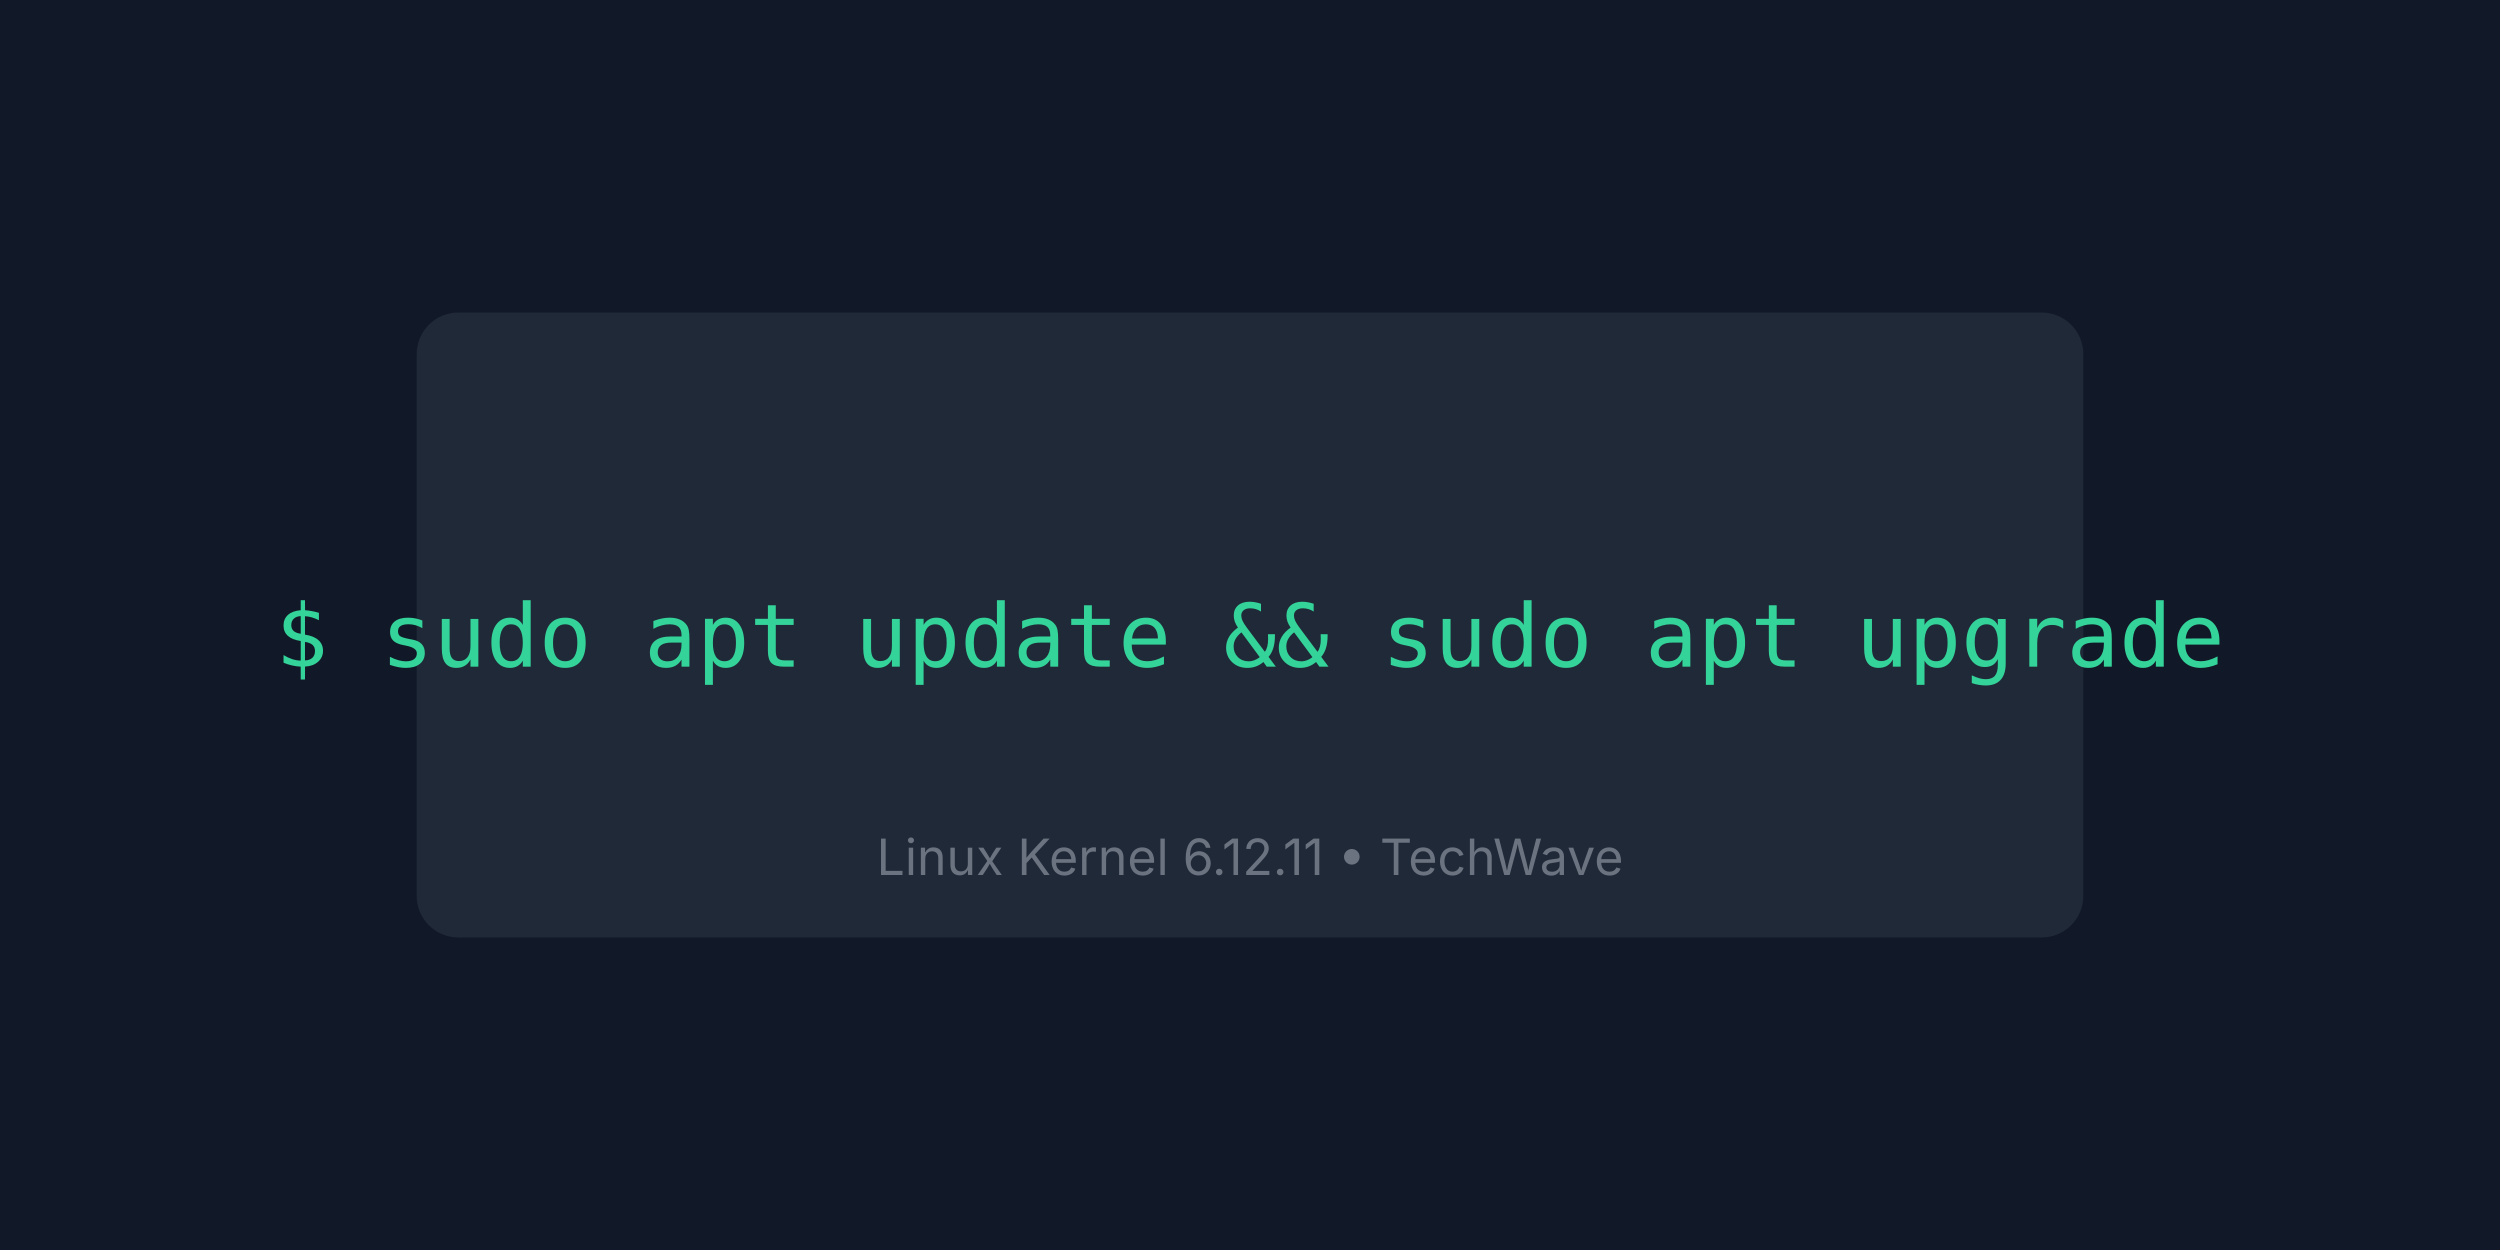
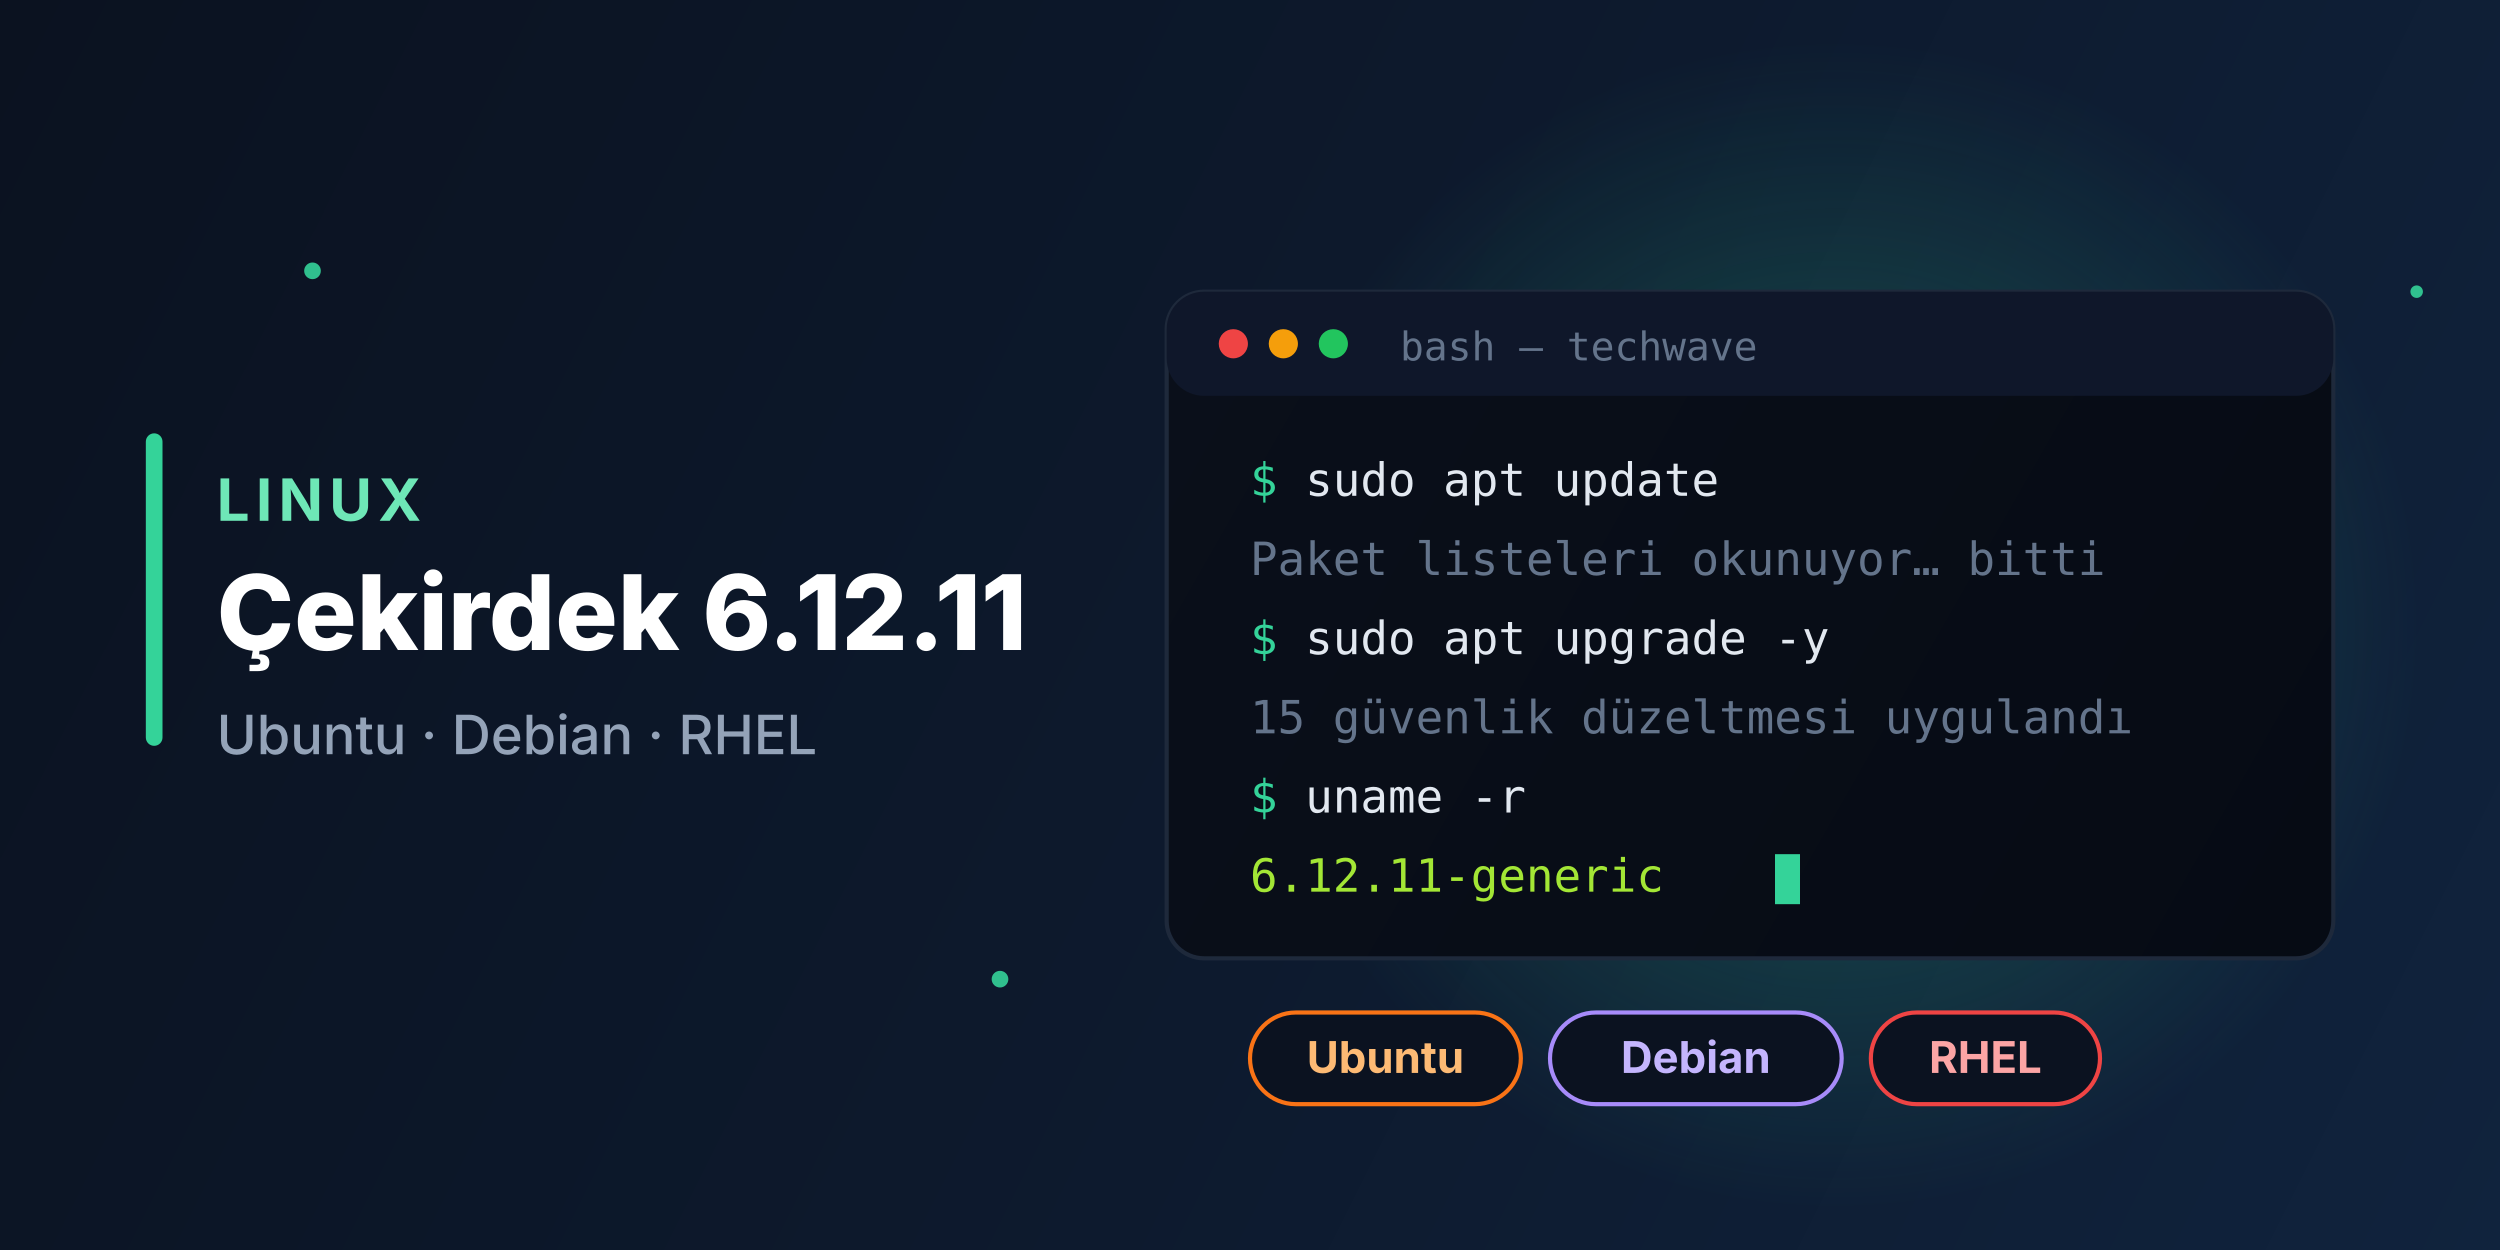
- <svg xmlns="http://www.w3.org/2000/svg" width="1200" height="600" viewBox="0 0 1200 600">
-   <rect width="1200" height="600" fill="#111827" />
-   <rect x="200" y="150" width="800" height="300" rx="20" fill="#1f2937" />
-   <text x="600" y="320" text-anchor="middle" font-family="monospace" font-size="42" fill="#34d399">$ sudo apt update &amp;&amp; sudo apt upgrade</text>
-   <text x="600" y="420" text-anchor="middle" font-family="Inter, Arial" font-size="24" fill="#6b7280">Linux Kernel 6.12.11 • TechWave</text>
+ <svg xmlns="http://www.w3.org/2000/svg" viewBox="0 0 1200 600" fill="none">
+   <defs>
+     <linearGradient id="bg4" x1="0" y1="0" x2="1200" y2="600" gradientUnits="userSpaceOnUse">
+       <stop stop-color="#0b1220" />
+       <stop offset="0.55" stop-color="#0d1a2e" />
+       <stop offset="1" stop-color="#10233d" />
+     </linearGradient>
+     <radialGradient id="glow4" cx="0" cy="0" r="1" gradientUnits="userSpaceOnUse" gradientTransform="translate(880 300) rotate(90) scale(280)">
+       <stop stop-color="#34d399" stop-opacity="0.32" />
+       <stop offset="1" stop-color="#34d399" stop-opacity="0" />
+     </radialGradient>
+     <linearGradient id="term4" x1="560" y1="140" x2="1120" y2="460" gradientUnits="userSpaceOnUse">
+       <stop stop-color="#0a0f1a" />
+       <stop offset="1" stop-color="#060b14" />
+     </linearGradient>
+   </defs>
+   <rect width="1200" height="600" fill="url(#bg4)" />
+   <rect width="1200" height="600" fill="url(#glow4)" />
+   <rect x="70" y="208" width="8" height="150" rx="4" fill="#34d399" />
+   <text x="104" y="250" font-family="Inter, Arial, sans-serif" font-size="28" font-weight="700" fill="#6ee7b7" letter-spacing="3">LINUX</text>
+   <text x="104" y="312" font-family="Inter, Arial, sans-serif" font-size="50" font-weight="800" fill="#ffffff">Çekirdek 6.12.11</text>
+   <text x="104" y="362" font-family="Inter, Arial, sans-serif" font-size="26" font-weight="500" fill="#94a3b8">Ubuntu · Debian · RHEL</text>
+   <rect x="560" y="140" width="560" height="320" rx="18" fill="url(#term4)" stroke="#1e293b" stroke-width="2" />
+   <rect x="560" y="140" width="560" height="50" rx="18" fill="#0f172a" />
+   <circle cx="592" cy="165" r="7" fill="#ef4444" />
+   <circle cx="616" cy="165" r="7" fill="#f59e0b" />
+   <circle cx="640" cy="165" r="7" fill="#22c55e" />
+   <text x="672" y="173" font-family="monospace" font-size="19" fill="#64748b">bash — techwave</text>
+   <g font-family="monospace" font-size="22">
+     <text x="600" y="238" fill="#34d399">$ <tspan fill="#e2e8f0">sudo apt update</tspan>
+     </text>
+     <text x="600" y="276" fill="#64748b">Paket listeleri okunuyor… bitti</text>
+     <text x="600" y="314" fill="#34d399">$ <tspan fill="#e2e8f0">sudo apt upgrade -y</tspan>
+     </text>
+     <text x="600" y="352" fill="#64748b">15 güvenlik düzeltmesi uygulandı</text>
+     <text x="600" y="390" fill="#34d399">$ <tspan fill="#e2e8f0">uname -r</tspan>
+     </text>
+     <text x="600" y="428" fill="#a3e635">6.12.11-generic</text>
+   </g>
+   <rect x="852" y="410" width="12" height="24" fill="#34d399" />
+   <g font-family="Inter, Arial, sans-serif" font-weight="700">
+     <rect x="600" y="486" width="130" height="44" rx="22" fill="#0b1220" stroke="#f97316" stroke-width="2" />
+     <text x="665" y="515" text-anchor="middle" font-size="21" fill="#fdba74">Ubuntu</text>
+     <rect x="744" y="486" width="140" height="44" rx="22" fill="#0b1220" stroke="#a78bfa" stroke-width="2" />
+     <text x="814" y="515" text-anchor="middle" font-size="21" fill="#c4b5fd">Debian</text>
+     <rect x="898" y="486" width="110" height="44" rx="22" fill="#0b1220" stroke="#ef4444" stroke-width="2" />
+     <text x="953" y="515" text-anchor="middle" font-size="21" fill="#fca5a5">RHEL</text>
+   </g>
+   <g fill="#34d399" opacity="0.9">
+     <circle cx="150" cy="130" r="4" />
+     <circle cx="480" cy="470" r="4" />
+     <circle cx="1160" cy="140" r="3" />
+   </g>
</svg>
